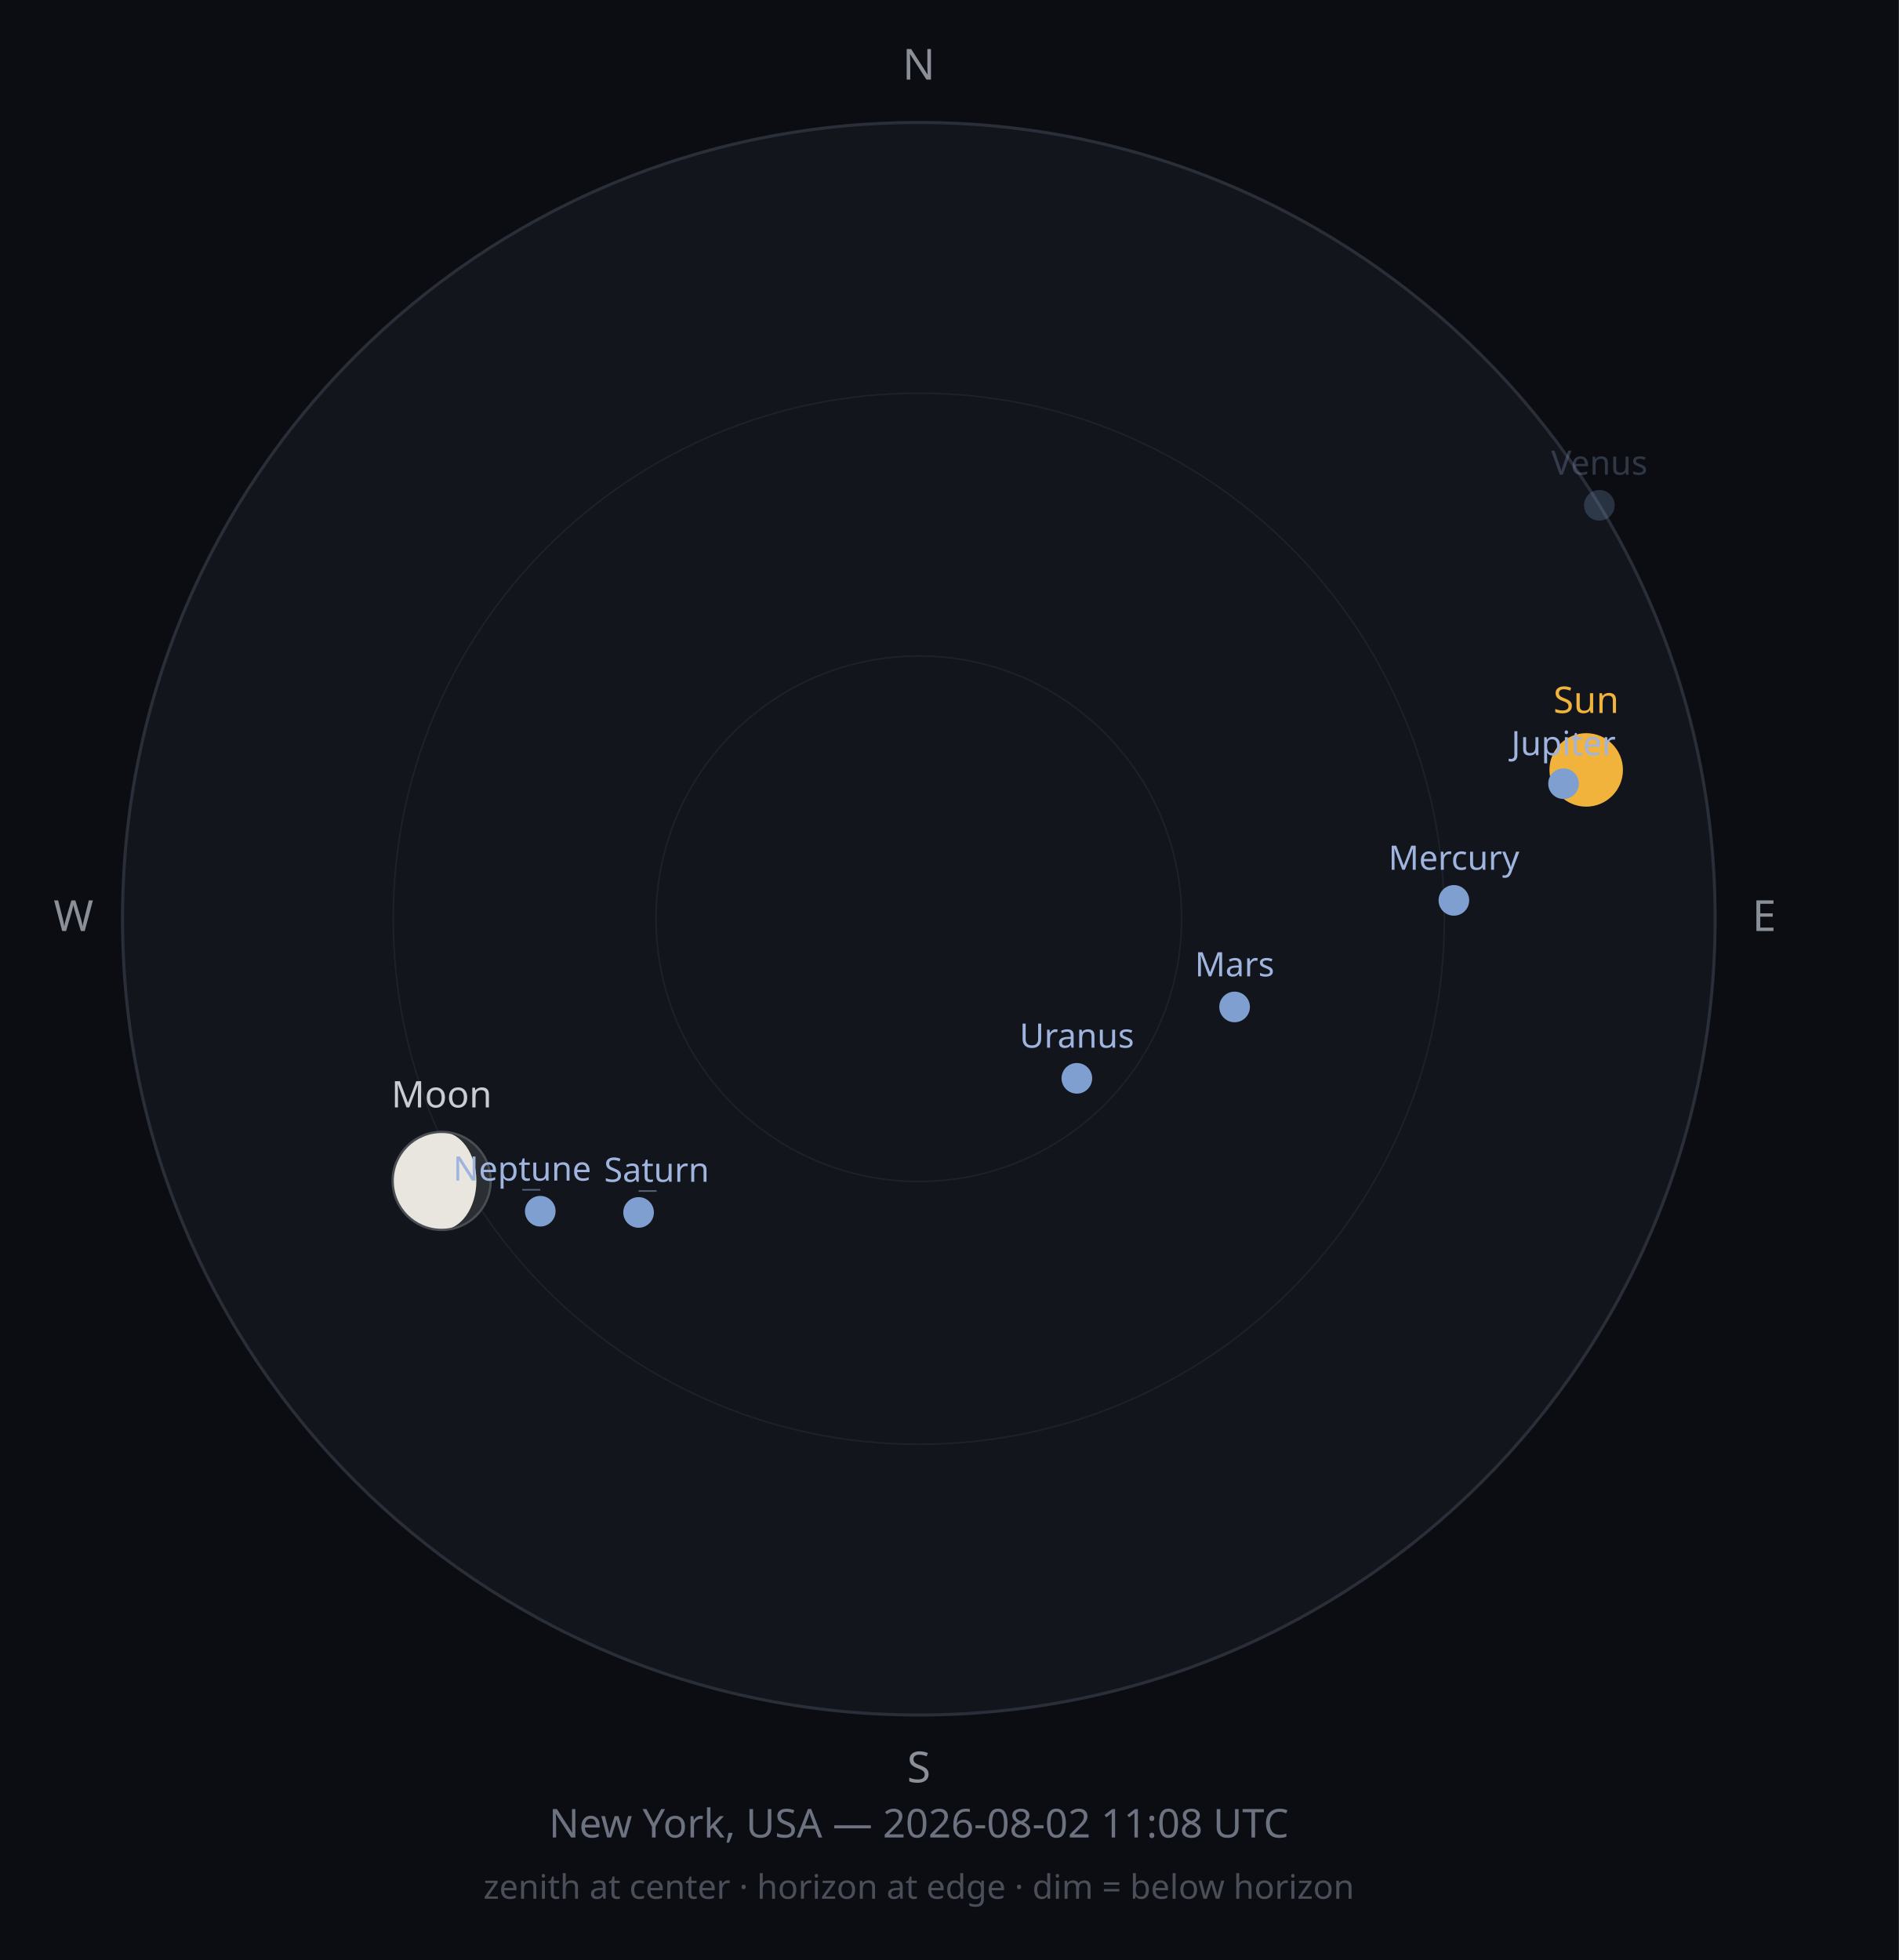
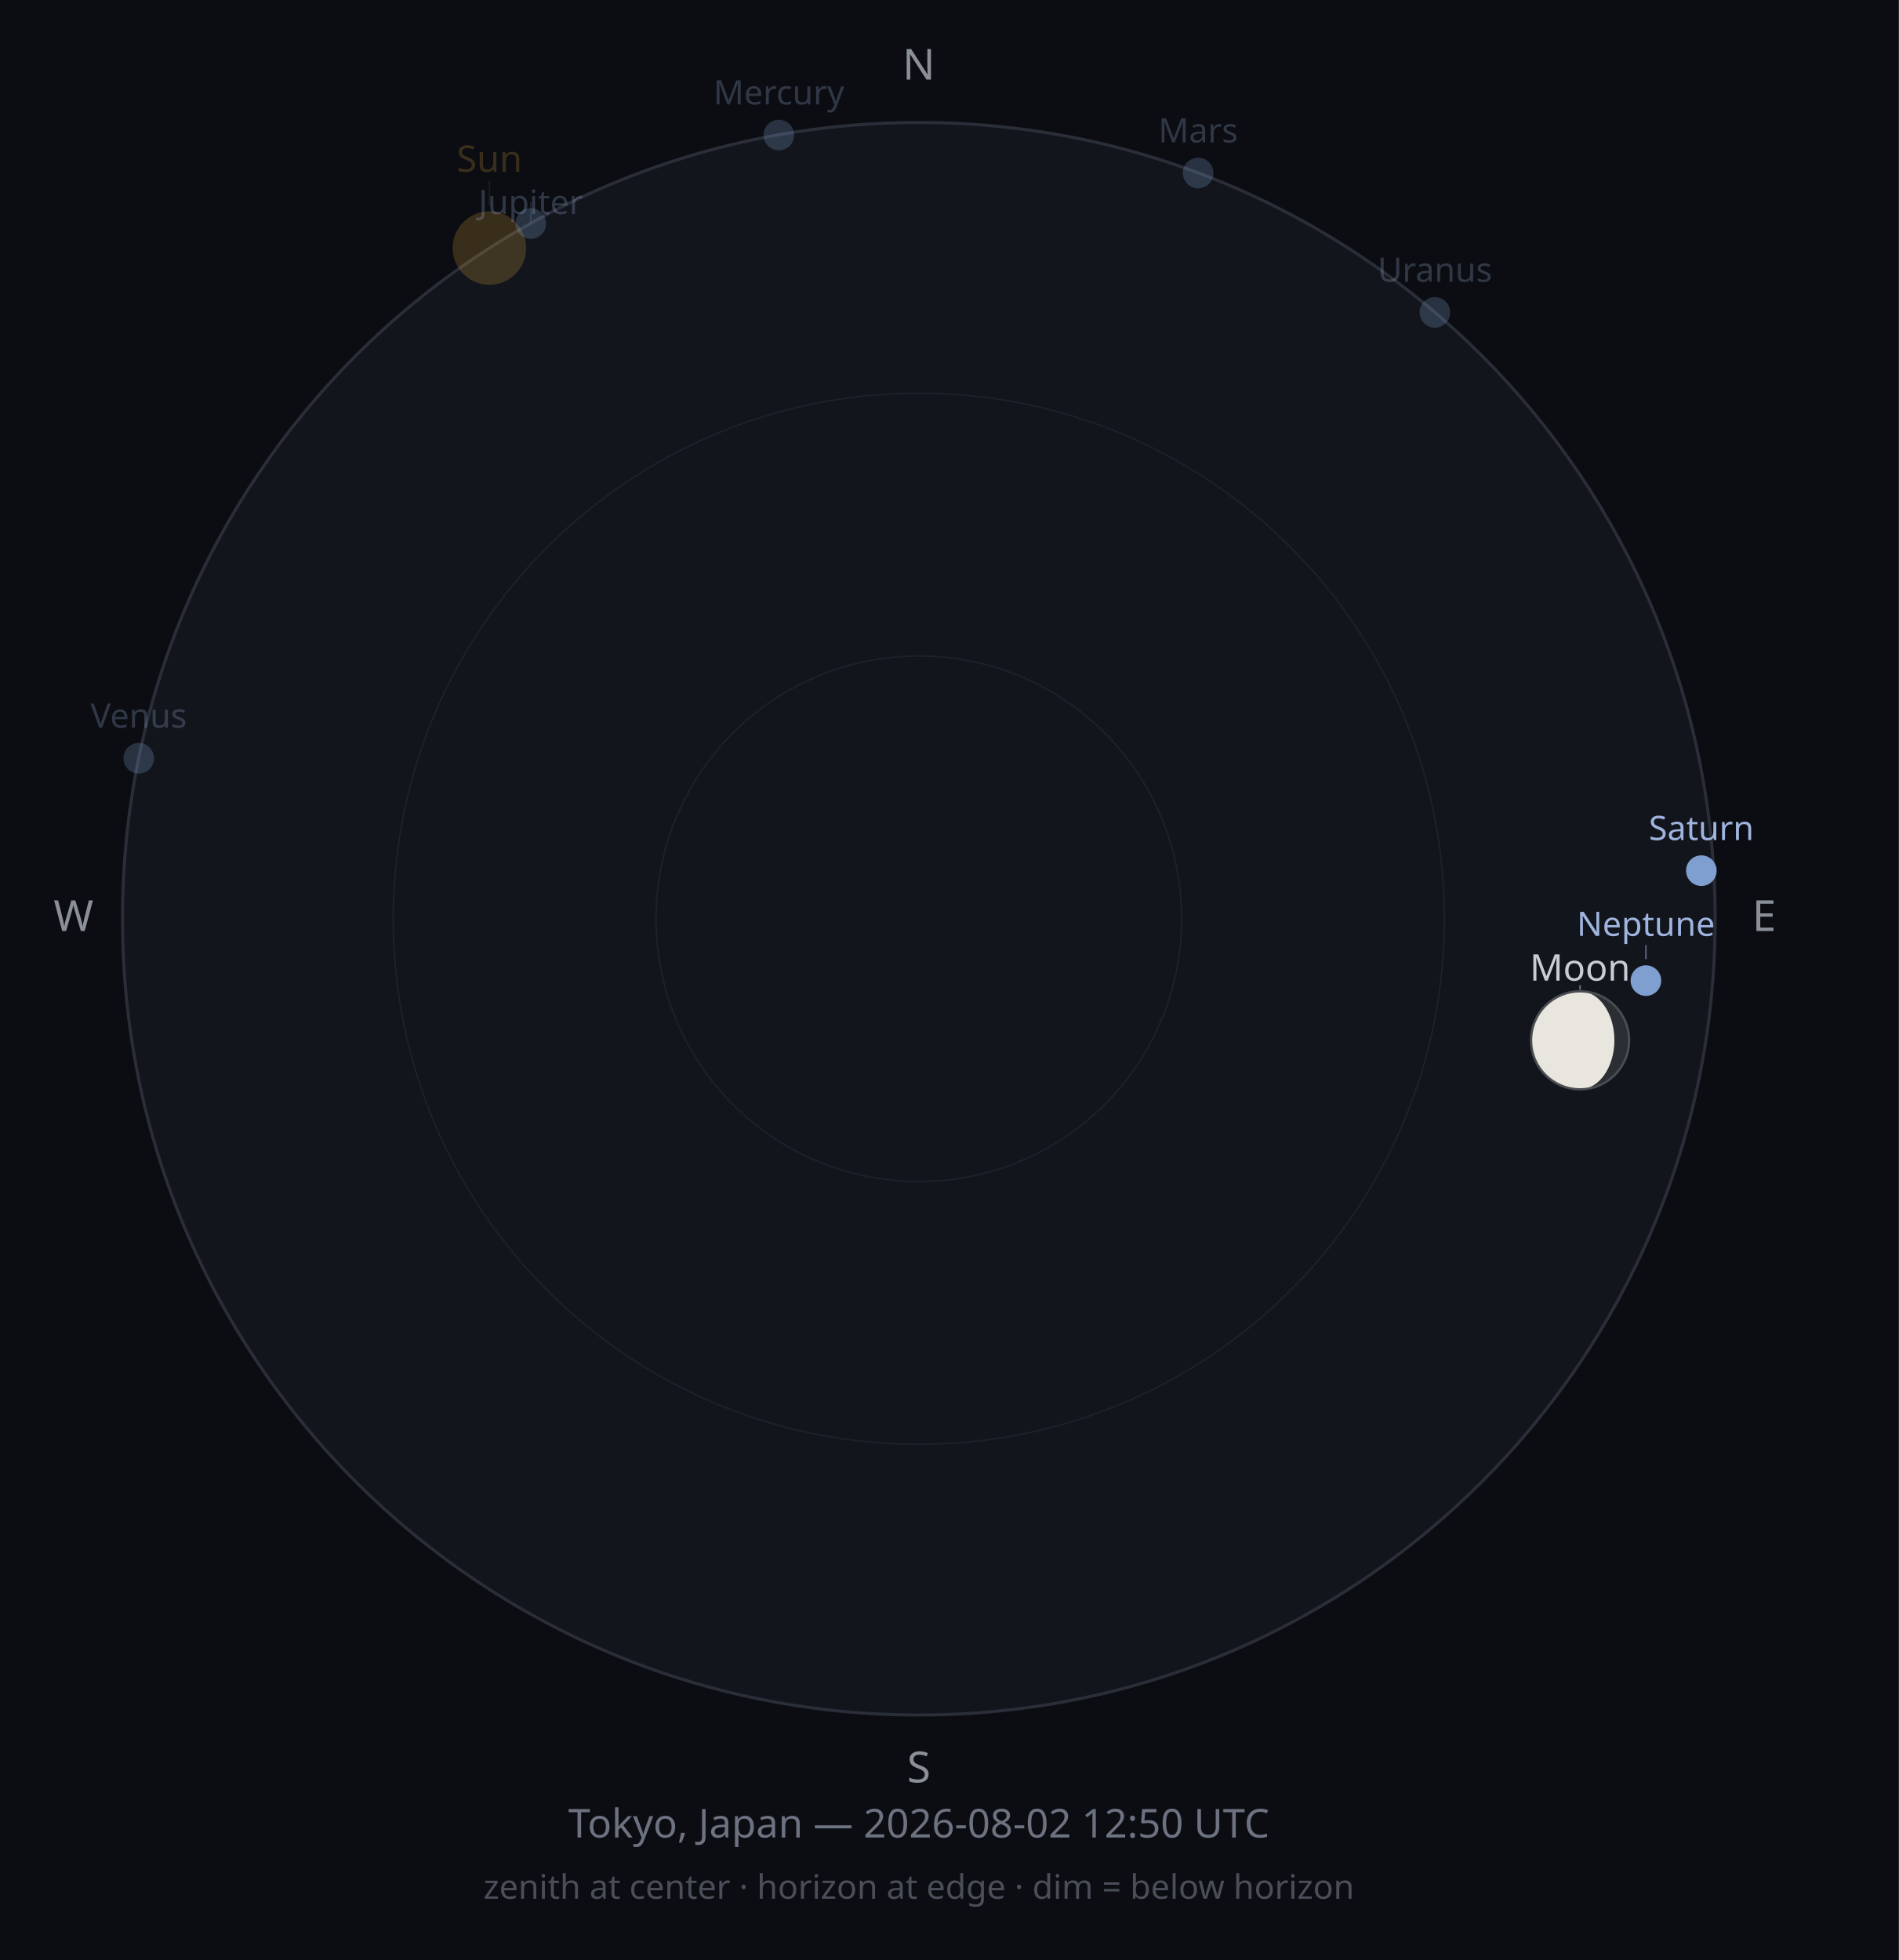
<svg xmlns="http://www.w3.org/2000/svg" width="620" height="640" viewBox="0 0 620 640">
  <rect width="620" height="640" fill="#0B0D12" />
  <circle cx="300" cy="300" r="260" fill="#12151C" stroke="#2A2E38" stroke-width="1" />
  <circle cx="300" cy="300" r="171.6" fill="none" stroke="#1D212B" stroke-width="0.5" />
  <circle cx="300" cy="300" r="85.8" fill="none" stroke="#1D212B" stroke-width="0.5" />
  <text x="300" y="26" font-size="14" fill="#8A8F98" text-anchor="middle" font-family="sans-serif">N</text>
  <text x="576" y="304" font-size="14" fill="#8A8F98" text-anchor="middle" font-family="sans-serif">E</text>
  <text x="300" y="582" font-size="14" fill="#8A8F98" text-anchor="middle" font-family="sans-serif">S</text>
  <text x="24" y="304" font-size="14" fill="#8A8F98" text-anchor="middle" font-family="sans-serif">W</text>
-   <circle cx="517.9" cy="251.4" r="12" fill="#F2B33D" opacity="1" />
-   <text x="517.9" y="232.8" font-size="12" fill="#F2B33D" opacity="1" text-anchor="middle" font-family="sans-serif">Sun</text>
+   <circle cx="159.8" cy="81.0" r="12" fill="#F2B33D" opacity="0.2" />
+   <line x1="159.8" y1="67.0" x2="159.8" y2="59.1" stroke="#F2B33D" stroke-width="0.5" opacity="0.10" />
+   <text x="159.8" y="56.1" font-size="12" fill="#F2B33D" opacity="0.2" text-anchor="middle" font-family="sans-serif">Sun</text>
  <g opacity="1">
-     <circle cx="144.2" cy="385.6" r="16" fill="#2B2E33" />
-     <path d="M144.154,369.613 A16,16 0 0,0 144.154,401.613 A11.388,16 0 0,0 144.154,369.613 Z" fill="#E8E6DE" />
-     <circle cx="144.2" cy="385.6" r="16" fill="none" stroke="#4A4D52" stroke-width="0.75" />
+     <circle cx="515.9" cy="339.7" r="16" fill="#2B2E33" />
+     <path d="M515.885,323.673 A16,16 0 0,0 515.885,355.673 A11.221,16 0 0,0 515.885,323.673 Z" fill="#E8E6DE" />
+     <circle cx="515.9" cy="339.7" r="16" fill="none" stroke="#4A4D52" stroke-width="0.75" />
  </g>
-   <text x="144.2" y="361.6" font-size="12" fill="#C9CDD3" opacity="1" text-anchor="middle" font-family="sans-serif">Moon</text>
-   <circle cx="474.7" cy="294.0" r="5" fill="#7F9FD0" opacity="1" />
-   <text x="474.7" y="284.0" font-size="11" fill="#9FB4DE" opacity="1" text-anchor="middle" font-family="sans-serif">Mercury</text>
-   <circle cx="522.2" cy="165.0" r="5" fill="#7F9FD0" opacity="0.25" />
-   <text x="522.2" y="155.0" font-size="11" fill="#9FB4DE" opacity="0.25" text-anchor="middle" font-family="sans-serif">Venus</text>
-   <circle cx="403.1" cy="328.8" r="5" fill="#7F9FD0" opacity="1" />
-   <text x="403.1" y="318.8" font-size="11" fill="#9FB4DE" opacity="1" text-anchor="middle" font-family="sans-serif">Mars</text>
-   <circle cx="510.5" cy="255.9" r="5" fill="#7F9FD0" opacity="1" />
-   <text x="510.5" y="246.6" font-size="11" fill="#9FB4DE" opacity="1" text-anchor="middle" font-family="sans-serif">Jupiter</text>
-   <circle cx="208.5" cy="395.9" r="5" fill="#7F9FD0" opacity="1" />
-   <line x1="208.5" y1="388.9" x2="214.4" y2="388.9" stroke="#9FB4DE" stroke-width="0.5" opacity="0.50" />
-   <text x="214.4" y="385.9" font-size="11" fill="#9FB4DE" opacity="1" text-anchor="middle" font-family="sans-serif">Saturn</text>
-   <circle cx="351.6" cy="352.1" r="5" fill="#7F9FD0" opacity="1" />
-   <text x="351.6" y="342.1" font-size="11" fill="#9FB4DE" opacity="1" text-anchor="middle" font-family="sans-serif">Uranus</text>
-   <circle cx="176.4" cy="395.5" r="5" fill="#7F9FD0" opacity="1" />
-   <line x1="176.4" y1="388.5" x2="170.5" y2="388.5" stroke="#9FB4DE" stroke-width="0.5" opacity="0.50" />
-   <text x="170.5" y="385.5" font-size="11" fill="#9FB4DE" opacity="1" text-anchor="middle" font-family="sans-serif">Neptune</text>
-   <text x="300" y="600" font-size="13" fill="#6C7280" text-anchor="middle" font-family="sans-serif">New York, USA — 2026-08-02 11:08 UTC</text>
+   <line x1="515.9" y1="321.7" x2="515.9" y2="323.2" stroke="#C9CDD3" stroke-width="0.5" opacity="0.50" />
+   <text x="515.9" y="320.2" font-size="12" fill="#C9CDD3" opacity="1" text-anchor="middle" font-family="sans-serif">Moon</text>
+   <circle cx="254.3" cy="44.1" r="5" fill="#7F9FD0" opacity="0.25" />
+   <text x="254.3" y="34.1" font-size="11" fill="#9FB4DE" opacity="0.25" text-anchor="middle" font-family="sans-serif">Mercury</text>
+   <circle cx="45.3" cy="247.6" r="5" fill="#7F9FD0" opacity="0.25" />
+   <text x="45.3" y="237.6" font-size="11" fill="#9FB4DE" opacity="0.25" text-anchor="middle" font-family="sans-serif">Venus</text>
+   <circle cx="391.2" cy="56.5" r="5" fill="#7F9FD0" opacity="0.25" />
+   <text x="391.2" y="46.5" font-size="11" fill="#9FB4DE" opacity="0.25" text-anchor="middle" font-family="sans-serif">Mars</text>
+   <circle cx="173.3" cy="73.0" r="5" fill="#7F9FD0" opacity="0.25" />
+   <line x1="173.3" y1="66.0" x2="173.3" y2="72.9" stroke="#9FB4DE" stroke-width="0.5" opacity="0.13" />
+   <text x="173.3" y="69.9" font-size="11" fill="#9FB4DE" opacity="0.25" text-anchor="middle" font-family="sans-serif">Jupiter</text>
+   <circle cx="555.5" cy="284.3" r="5" fill="#7F9FD0" opacity="1" />
+   <text x="555.5" y="274.3" font-size="11" fill="#9FB4DE" opacity="1" text-anchor="middle" font-family="sans-serif">Saturn</text>
+   <circle cx="468.5" cy="102.0" r="5" fill="#7F9FD0" opacity="0.25" />
+   <text x="468.5" y="92.0" font-size="11" fill="#9FB4DE" opacity="0.25" text-anchor="middle" font-family="sans-serif">Uranus</text>
+   <circle cx="537.4" cy="320.2" r="5" fill="#7F9FD0" opacity="1" />
+   <line x1="537.4" y1="313.2" x2="537.4" y2="308.6" stroke="#9FB4DE" stroke-width="0.5" opacity="0.50" />
+   <text x="537.4" y="305.6" font-size="11" fill="#9FB4DE" opacity="1" text-anchor="middle" font-family="sans-serif">Neptune</text>
+   <text x="300" y="600" font-size="13" fill="#6C7280" text-anchor="middle" font-family="sans-serif">Tokyo, Japan — 2026-08-02 12:50 UTC</text>
  <text x="300" y="620" font-size="11" fill="#4A4E58" text-anchor="middle" font-family="sans-serif">zenith at center · horizon at edge · dim = below horizon</text>
</svg>
